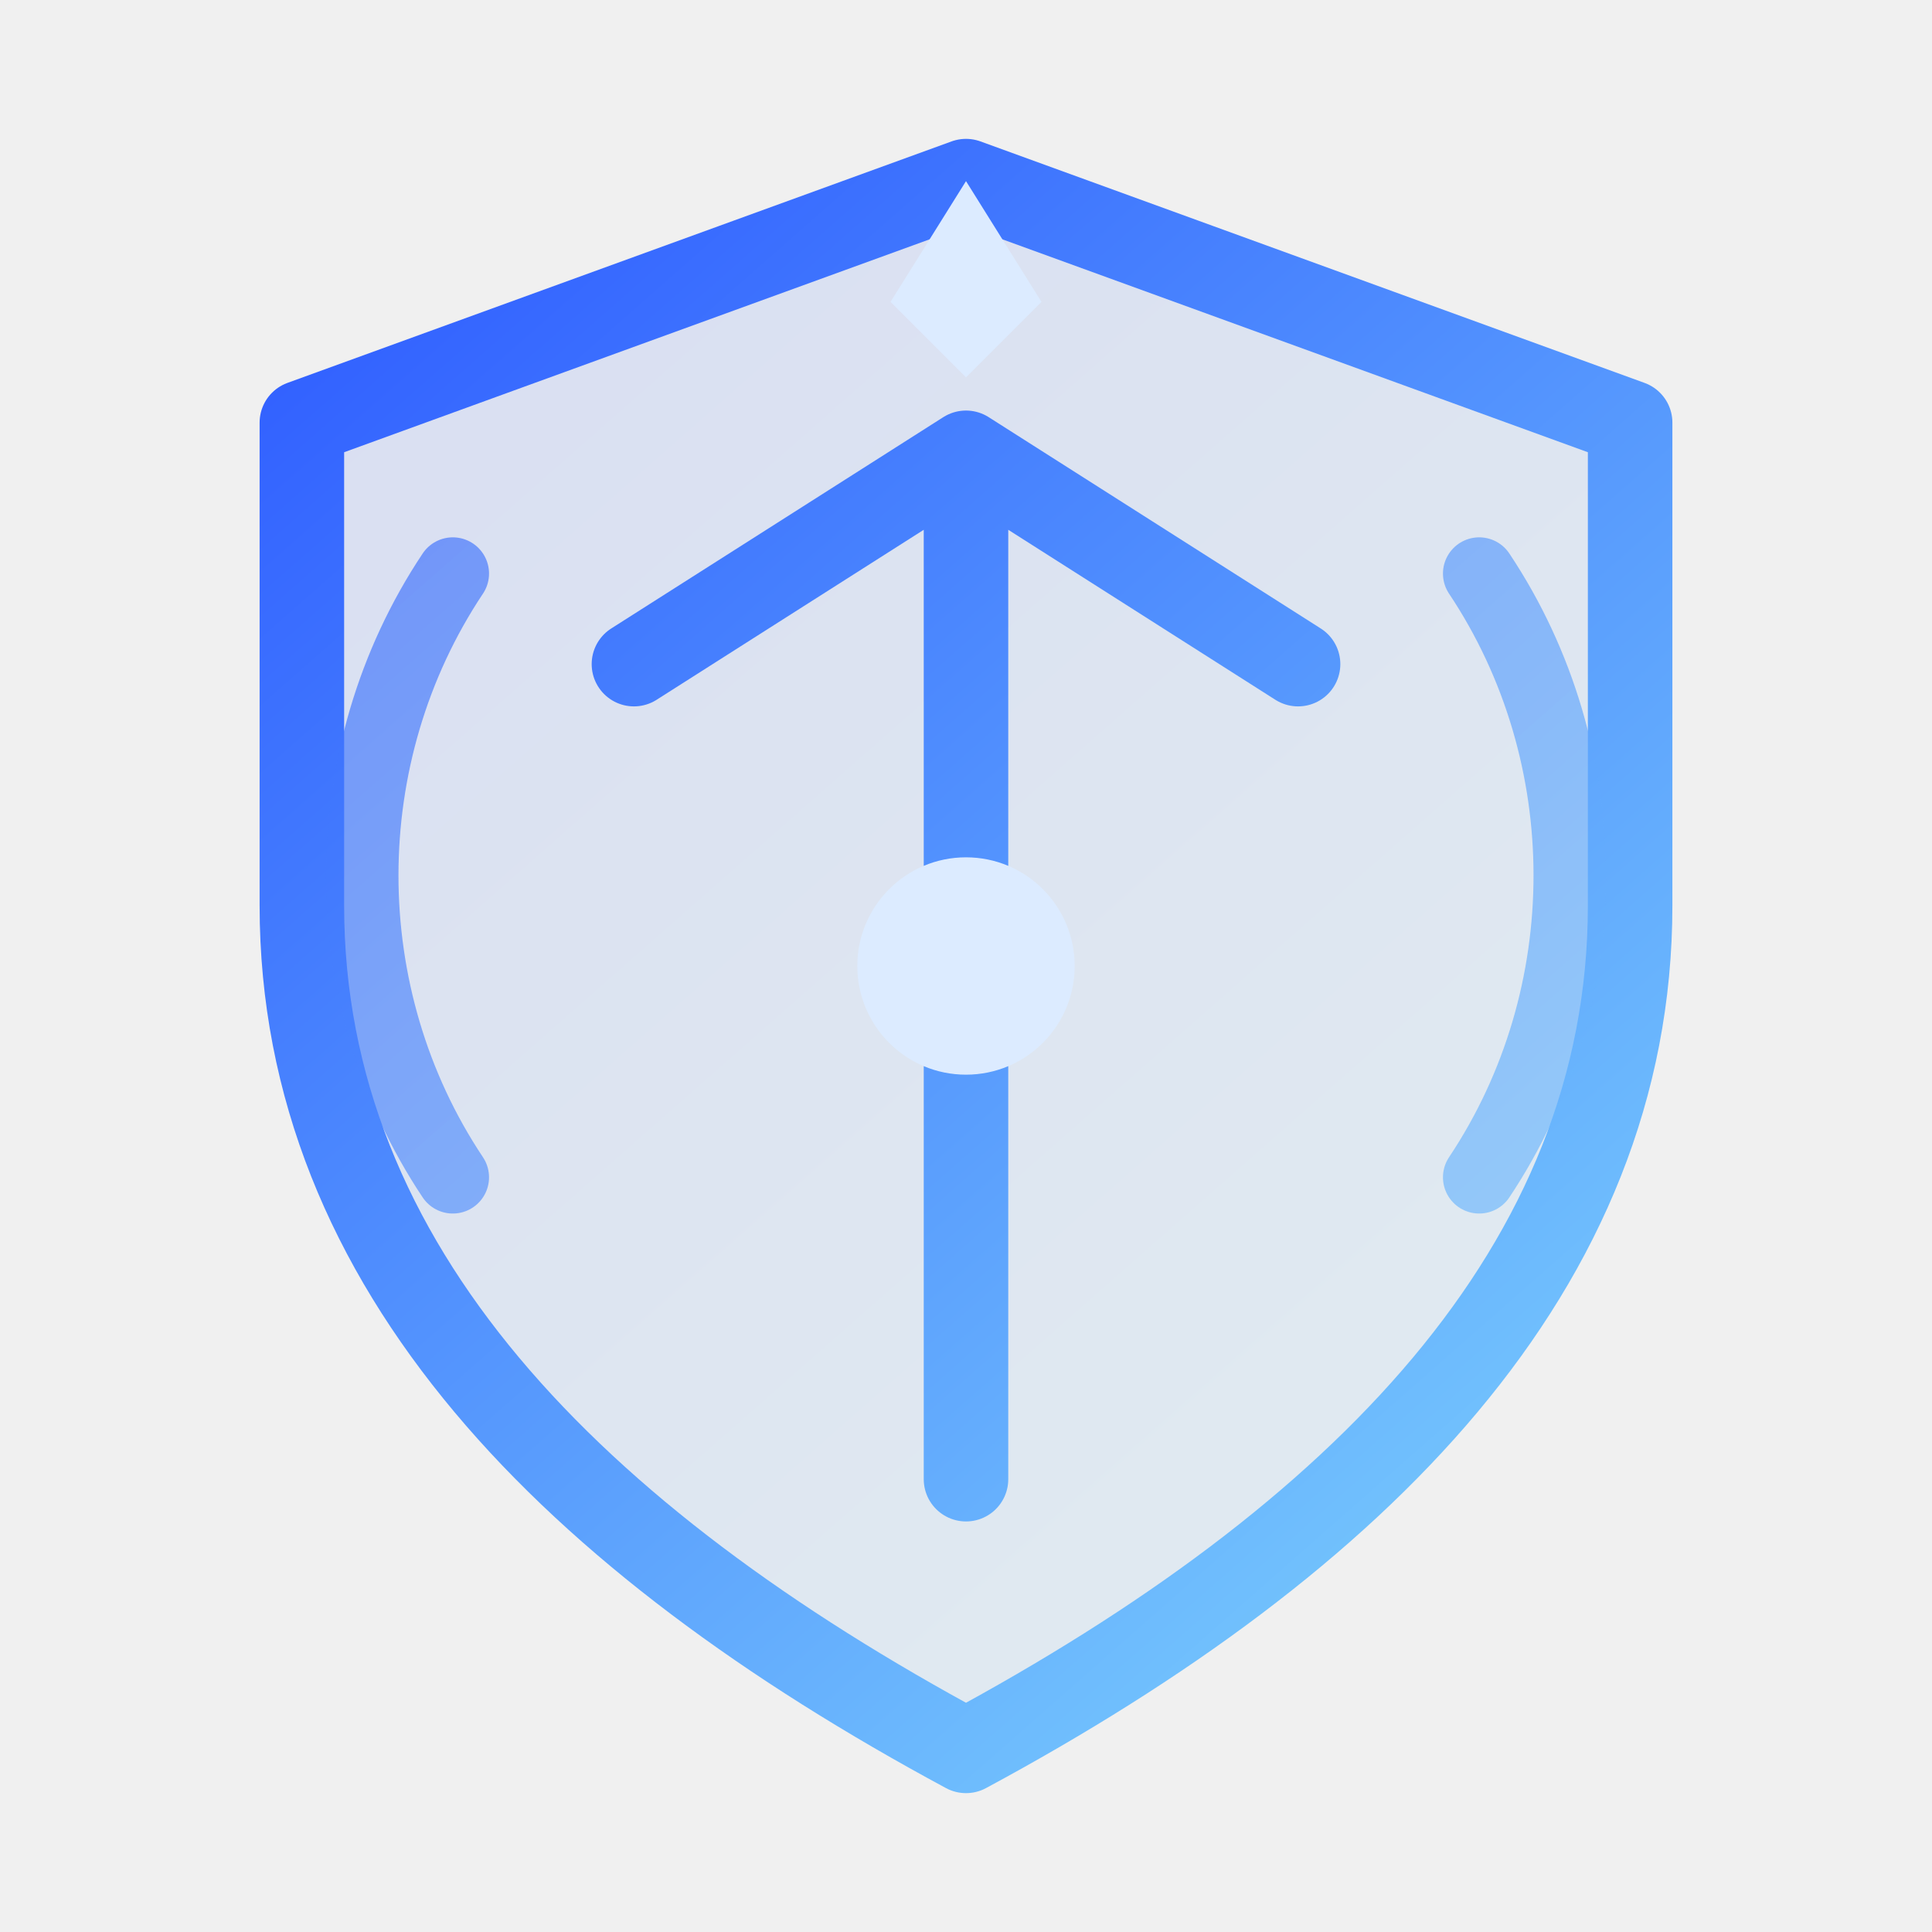
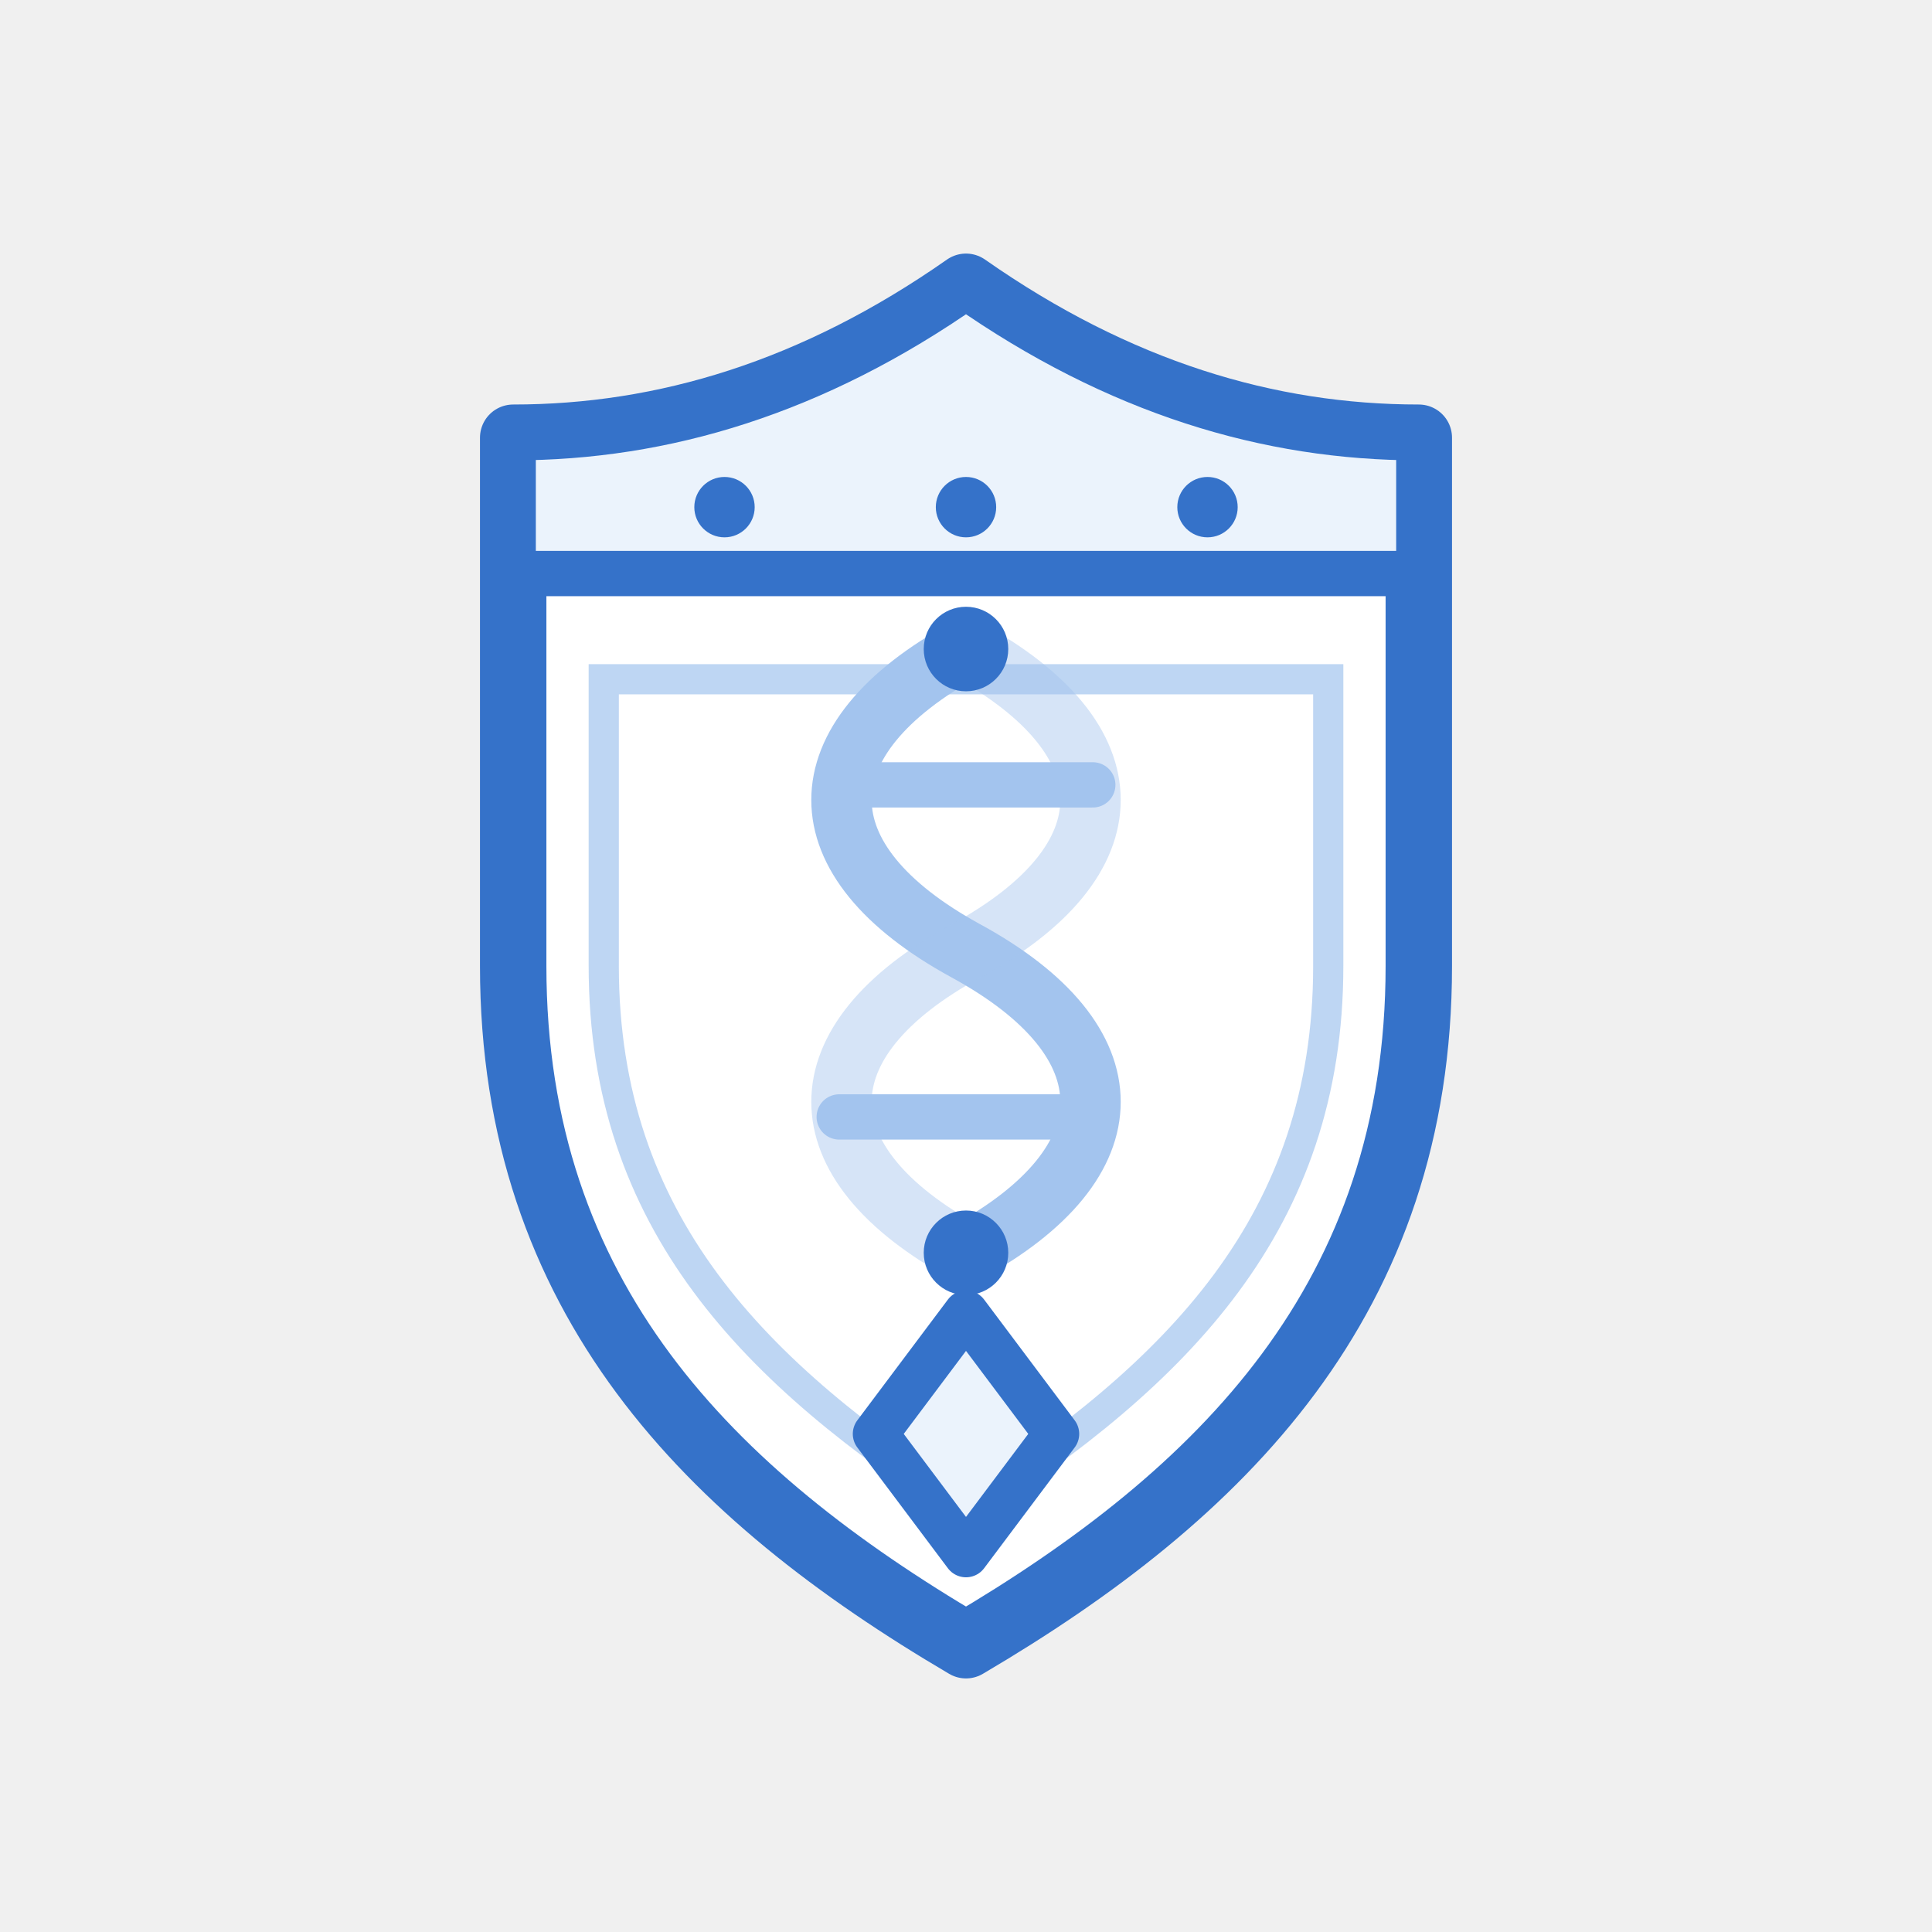
<svg xmlns="http://www.w3.org/2000/svg" viewBox="0 0 64 64">
  <defs>
-     <linearGradient id="g" x1="10" y1="7" x2="54" y2="57" gradientUnits="userSpaceOnUse">
-       <stop stop-color="#2E5BFF" />
-       <stop offset="1" stop-color="#7DD3FC" />
+     <linearGradient id="p1" x1="22" y1="16" x2="42" y2="52">
+       <stop stop-color="#A3C4EE" />
+       <stop offset="1" stop-color="#245398" />
    </linearGradient>
  </defs>
-   <path d="M32 6 54 14v16c0 12-9 21-22 28C19 51 10 42 10 30V14Z" fill="url(#g)" fill-opacity=".12" stroke="url(#g)" stroke-width="2.8" stroke-linejoin="round" />
-   <path d="M32 15v34M21 22l11-7 11 7" fill="none" stroke="url(#g)" stroke-width="2.8" stroke-linecap="round" stroke-linejoin="round" />
-   <path d="M15 19c-4 6-4 14 0 20M49 19c4 6 4 14 0 20" fill="none" stroke="url(#g)" stroke-width="2.4" opacity=".65" stroke-linecap="round" />
-   <circle cx="32" cy="32" r="3.6" fill="#DCEBFF" />
-   <path d="M32 6l2.5 4L32 12.5 29.5 10z" fill="#DCEBFF" />
+   <path d="M32 9.5 C 37 13, 42 14.5, 47 14.5 L47 32 C47 43, 40.5 49.5, 32 54.5 C23.5 49.5, 17 43, 17 32 L17 14.5 C22 14.5, 27 13, 32 9.5 Z" fill="#FFFFFF" stroke="#3572C9" stroke-width="2.2" stroke-linejoin="round" />
+   <path d="M17 14.5 C 22 14.5, 27 13, 32 9.5 C 37 13, 42 14.5, 47 14.5 L47 19 L17 19 Z" fill="#EBF3FC" stroke="#3572C9" stroke-width="1.5" stroke-linejoin="round" />
+   <g fill="#3572C9">
+     <circle cx="24" cy="16.8" r="1" />
+     <circle cx="32" cy="16.8" r="1" />
+     <circle cx="40" cy="16.8" r="1" />
+   </g>
+   <path d="M20 22.5 H44 V32 C44 40.5, 39 45.5, 32 50 C25 45.5, 20 40.5, 20 32 Z" fill="none" stroke="#A3C4EE" stroke-width="1" opacity="0.7" />
+   <g stroke-linecap="round" fill="none">
+     <path d="M32 21.5 C 26.5 24.5, 26.5 28.5, 32 31.5 C 37.5 34.5, 37.5 38.5, 32 41.5" stroke="url(#p1)" stroke-width="2" />
+     <path d="M32 21.5 C 37.5 24.5, 37.5 28.5, 32 31.5 C 26.5 34.5, 26.5 38.5, 32 41.5" stroke="url(#p1)" stroke-width="2" opacity="0.45" />
+     <path d="M27.8 26 L36.2 26" stroke="#A3C4EE" stroke-width="1.5" />
+     <path d="M27.8 37 L36.2 37" stroke="#A3C4EE" stroke-width="1.5" />
+   </g>
+   <circle cx="32" cy="21.5" r="1.4" fill="#3572C9" />
+   <circle cx="32" cy="41.5" r="1.4" fill="#3572C9" />
+   <path d="M32 43.5 L35 47.5 L32 51.5 L29 47.5 Z" fill="#EBF3FC" stroke="#3572C9" stroke-width="1.5" stroke-linejoin="round" />
</svg>
